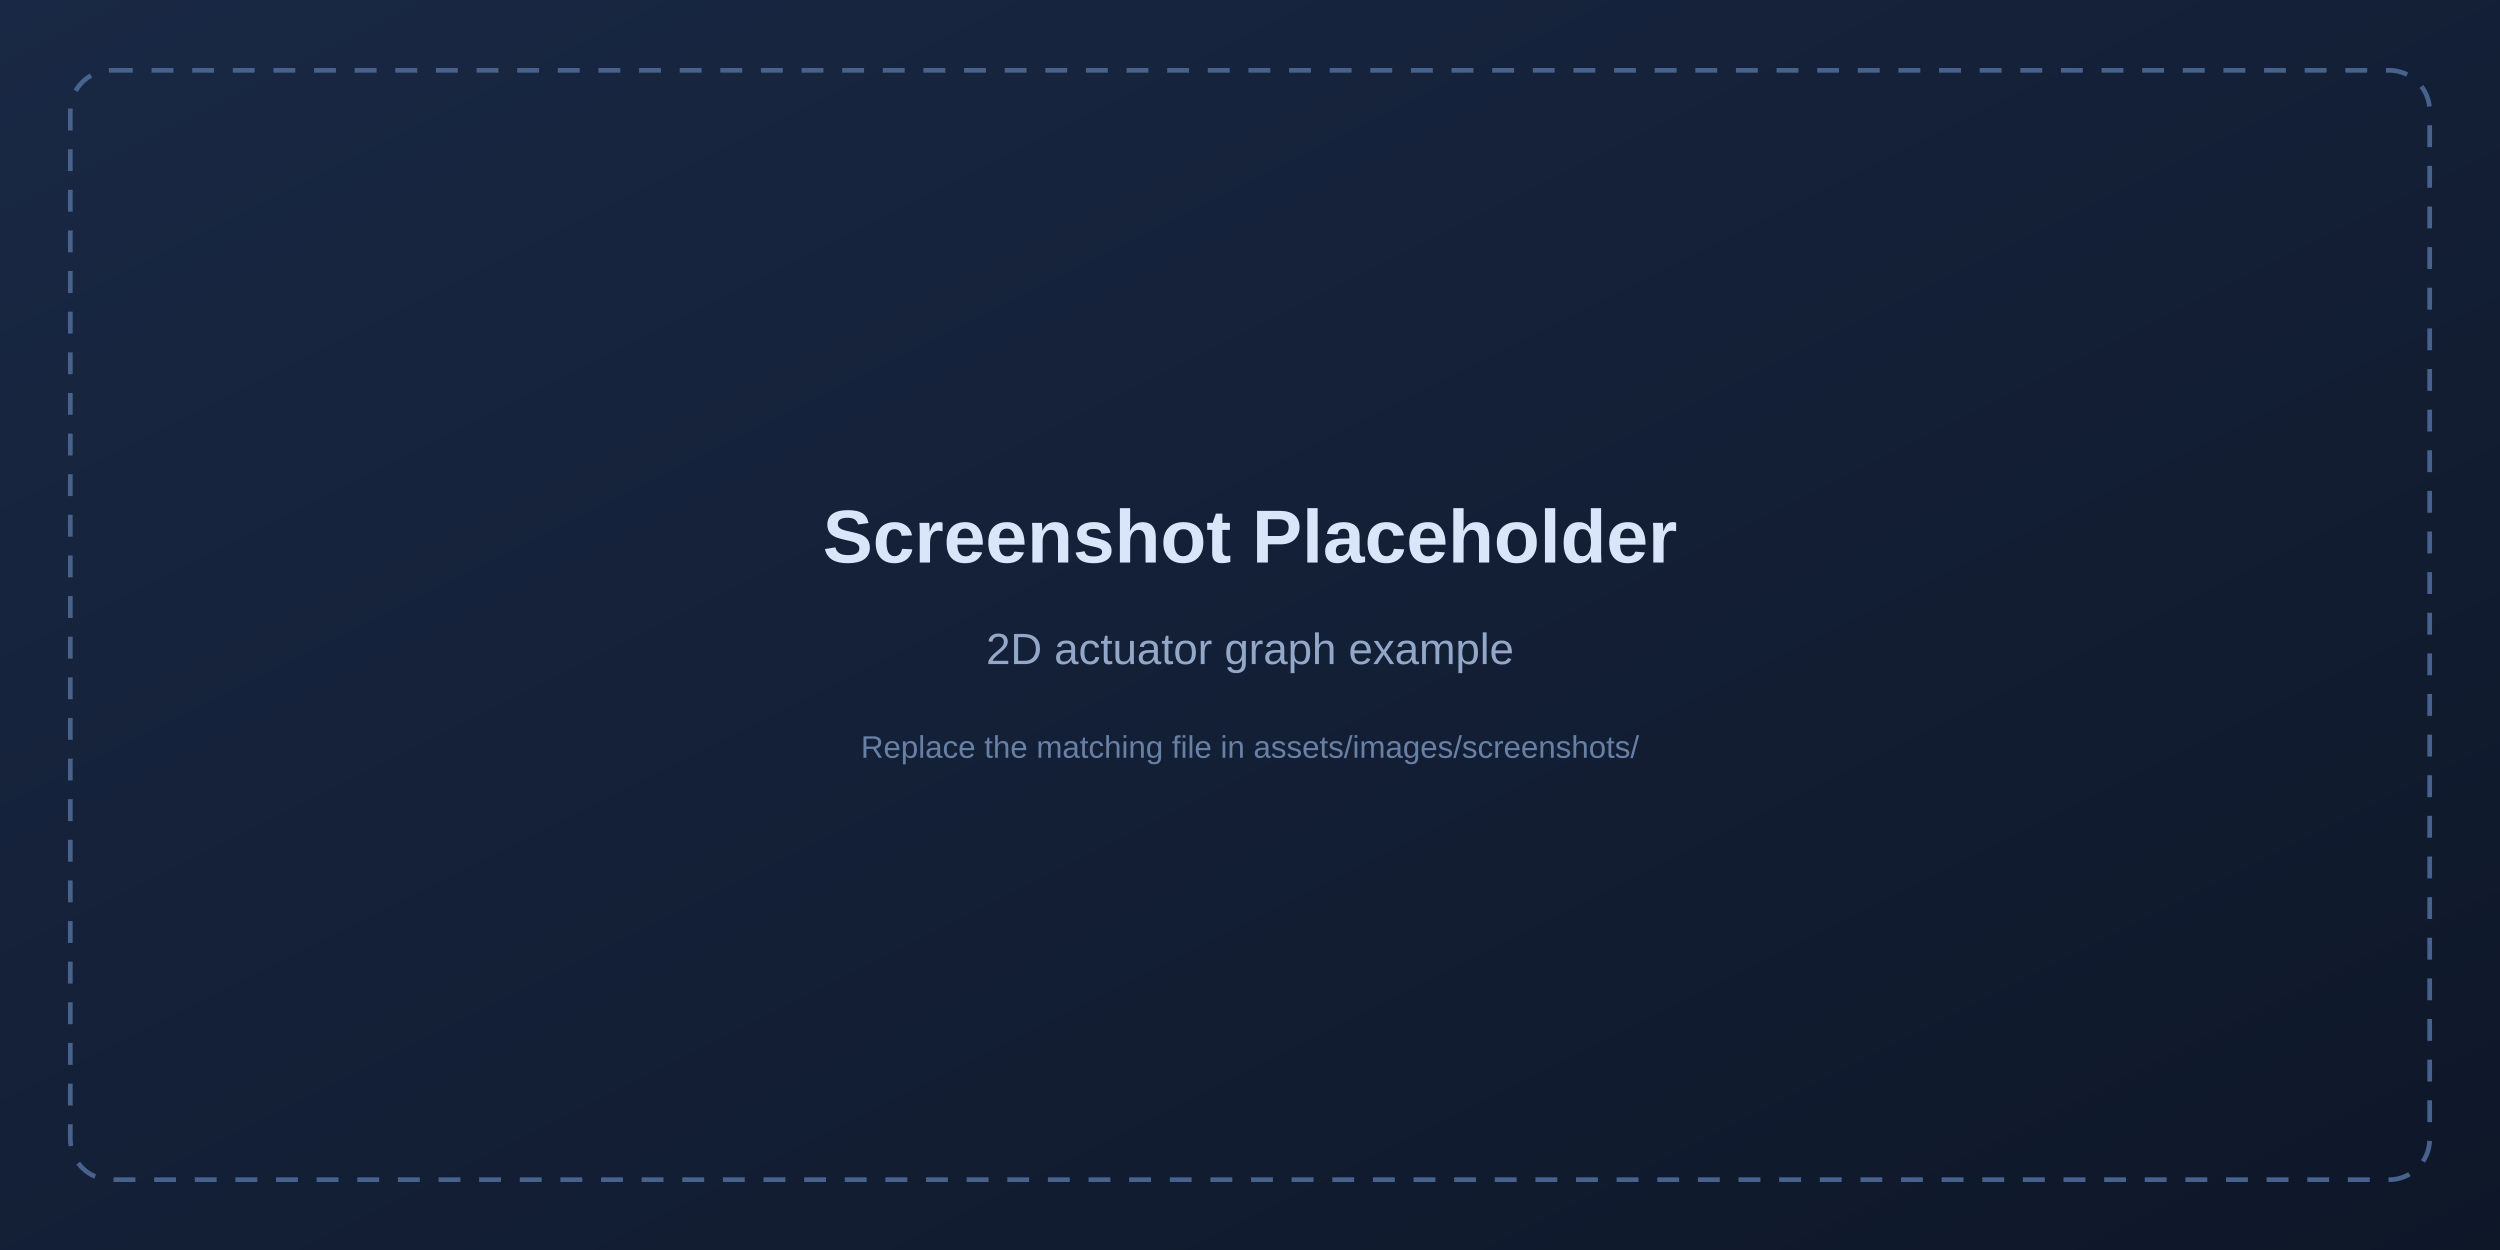
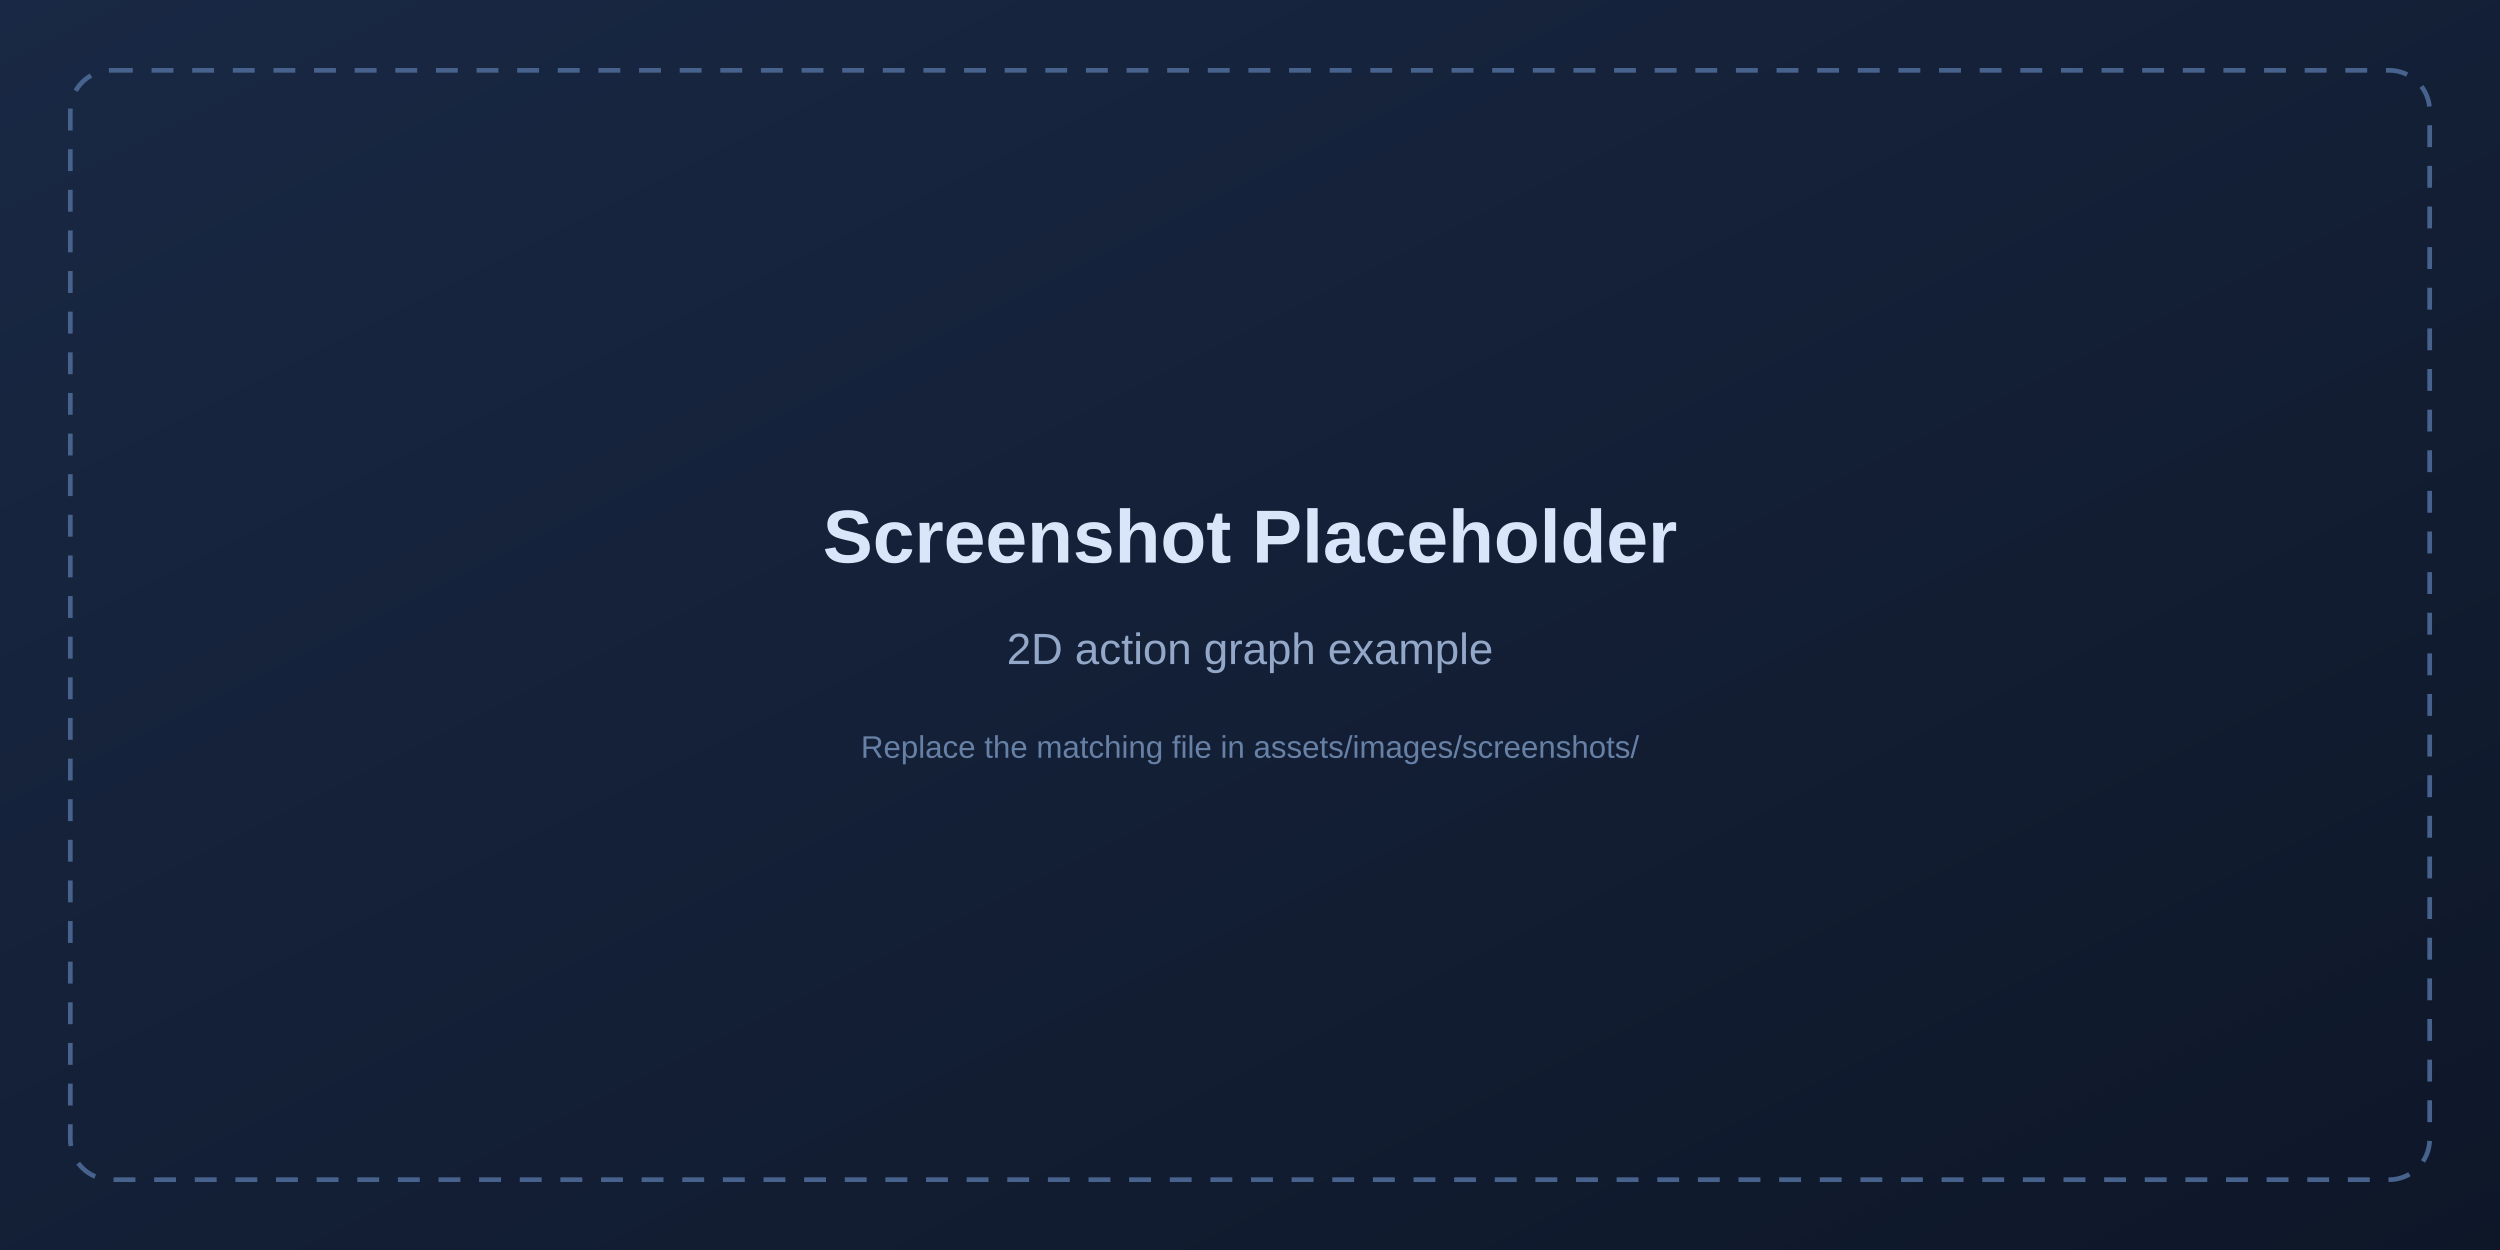
<svg xmlns="http://www.w3.org/2000/svg" width="1600" height="800" viewBox="0 0 1600 800">
  <defs>
    <linearGradient id="g" x1="0" y1="0" x2="1" y2="1">
      <stop stop-color="#192844" />
      <stop offset="1" stop-color="#0e1728" />
    </linearGradient>
  </defs>
  <rect width="1600" height="800" fill="url(#g)" />
  <rect x="45" y="45" width="1510" height="710" rx="26" fill="none" stroke="#47638d" stroke-width="3" stroke-dasharray="14 12" />
  <text x="800" y="360" text-anchor="middle" fill="#d9e6fa" font-family="Arial" font-size="48" font-weight="700">Screenshot Placeholder</text>
-   <text x="800" y="425" text-anchor="middle" fill="#93a8c8" font-family="Arial" font-size="28">2D actuator graph example</text>
+   <text x="800" y="425" text-anchor="middle" fill="#93a8c8" font-family="Arial" font-size="28">2D action graph example</text>
  <text x="800" y="485" text-anchor="middle" fill="#6780a6" font-family="Arial" font-size="20">Replace the matching file in assets/images/screenshots/</text>
</svg>
